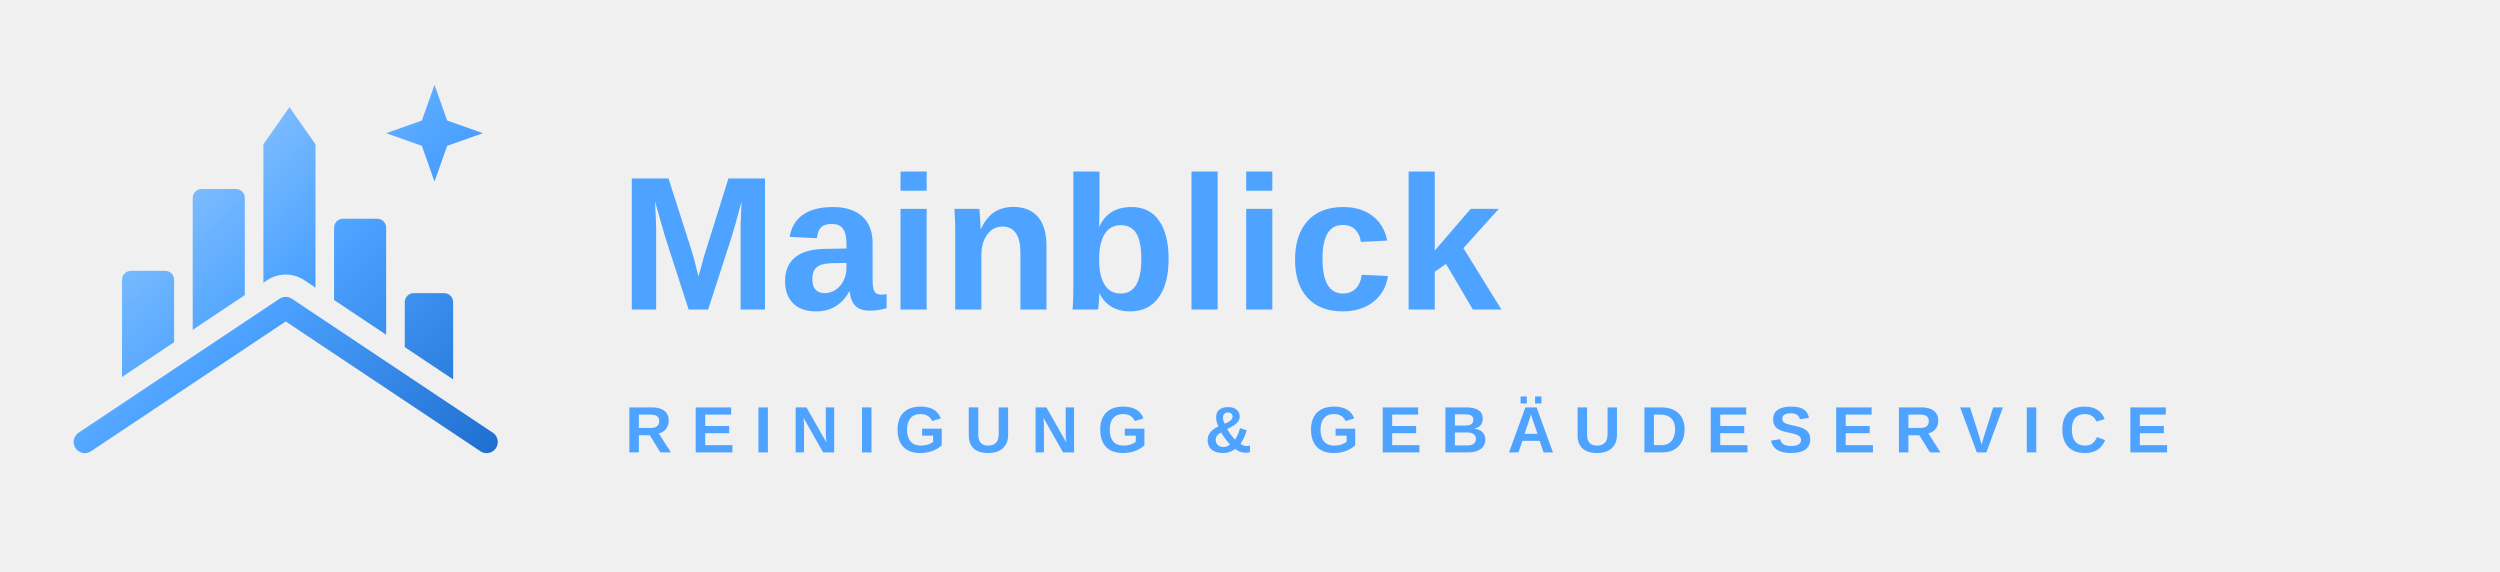
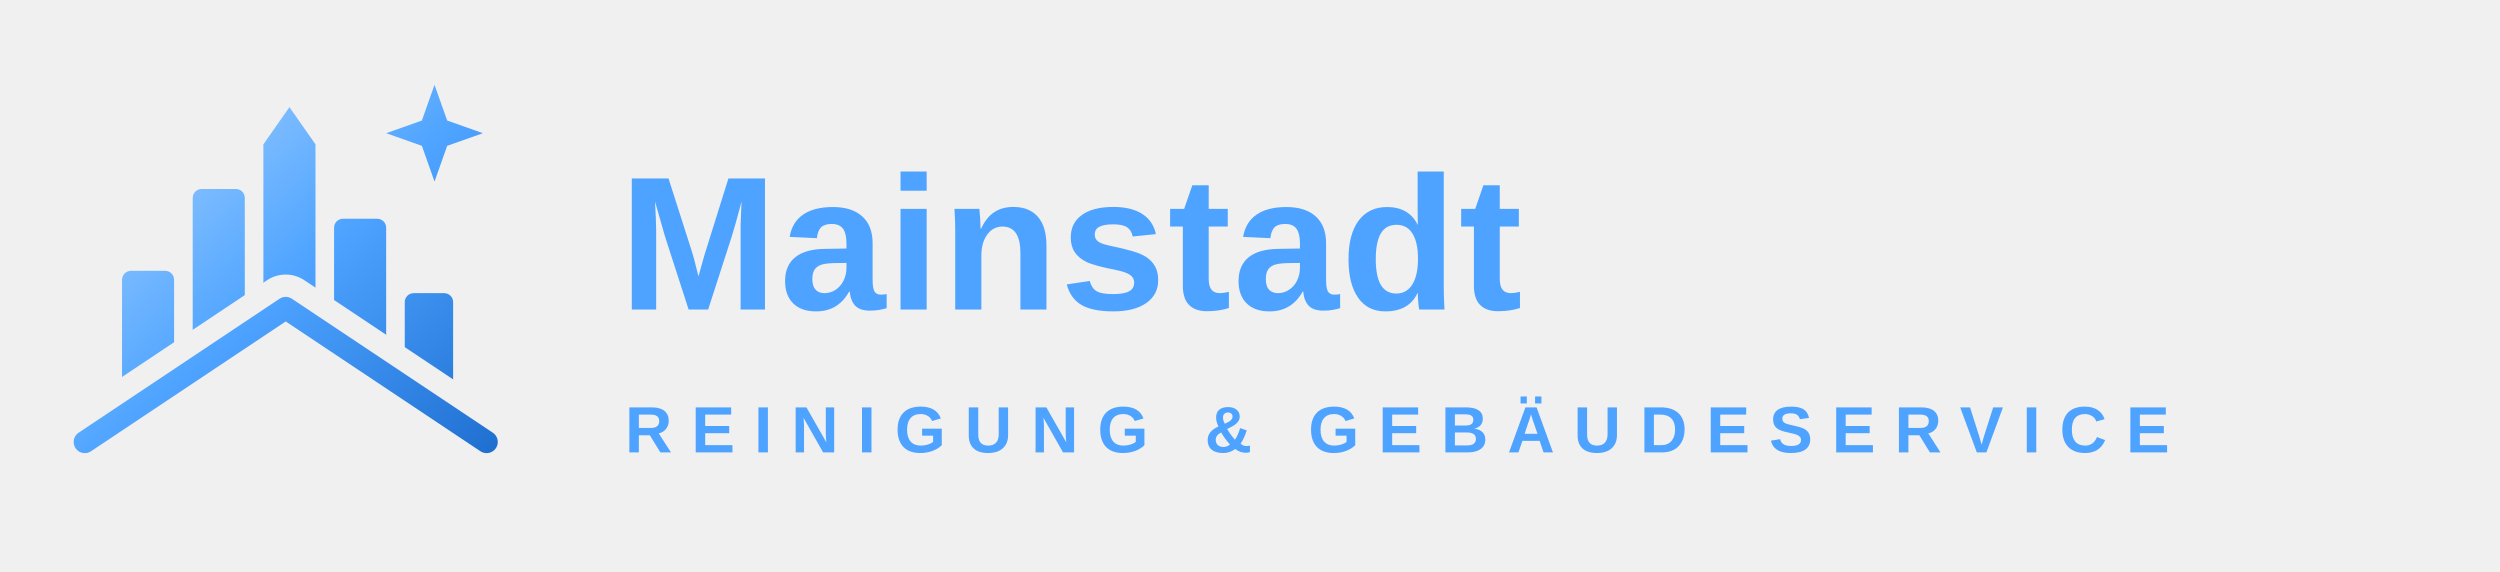
- <svg xmlns="http://www.w3.org/2000/svg" viewBox="0 0 420 96" role="img" aria-label="Mainblick Reinigung &amp; Gebäudeservice Frankfurt">
+ <svg xmlns="http://www.w3.org/2000/svg" viewBox="0 0 420 96" role="img" aria-label="Mainstadt Reinigung &amp; Gebäudeservice Frankfurt">
  <defs>
    <linearGradient id="g" x1="8" y1="6" x2="56" y2="58" gradientUnits="userSpaceOnUse">
      <stop offset="0" stop-color="#A9D3FF" />
      <stop offset=".5" stop-color="#4DA3FF" />
      <stop offset="1" stop-color="#1F6FD1" />
    </linearGradient>
    <mask id="m" maskUnits="userSpaceOnUse" x="0" y="0" width="64" height="64">
      <rect width="64" height="64" fill="#fff" />
      <path d="M5 53 32 35l27 18" fill="none" stroke="#000" stroke-width="9" stroke-linejoin="round" stroke-linecap="round" />
      <path d="M5 53 32 35l27 18v11H5z" fill="#000" />
    </mask>
  </defs>
  <g transform="translate(8 8) scale(1.25)">
    <g fill="url(#g)" mask="url(#m)">
      <rect x="10" y="30" width="7" height="26" rx="1.2" />
      <rect x="19.5" y="19" width="7" height="37" rx="1.2" />
      <path d="M29 56V13l3.5-5 3.5 5v43z" />
      <rect x="38.5" y="23" width="7" height="33" rx="1.2" />
      <rect x="48" y="33" width="6.5" height="23" rx="1.2" />
    </g>
    <path d="M5 53 32 35l27 18" fill="none" stroke="url(#g)" stroke-width="3" stroke-linejoin="round" stroke-linecap="round" />
    <path d="M52 5l1.7 4.8 4.8 1.7-4.8 1.7L52 18l-1.7-4.8-4.8-1.7 4.8-1.7z" fill="url(#g)" />
  </g>
-   <text x="104" y="52" font-family="Saira, 'Helvetica Neue', Arial, sans-serif" font-weight="600" font-size="32" letter-spacing="0.3" fill="#4DA3FF">Mainblick</text>
+   <text x="104" y="52" font-family="Saira, 'Helvetica Neue', Arial, sans-serif" font-weight="600" font-size="32" letter-spacing="0.3" fill="#4DA3FF">Mainstadt</text>
  <text x="105" y="76" font-family="Manrope, 'Helvetica Neue', Arial, sans-serif" font-weight="600" font-size="11" letter-spacing="3.2" fill="#4DA3FF">REINIGUNG &amp; GEBÄUDESERVICE</text>
</svg>
